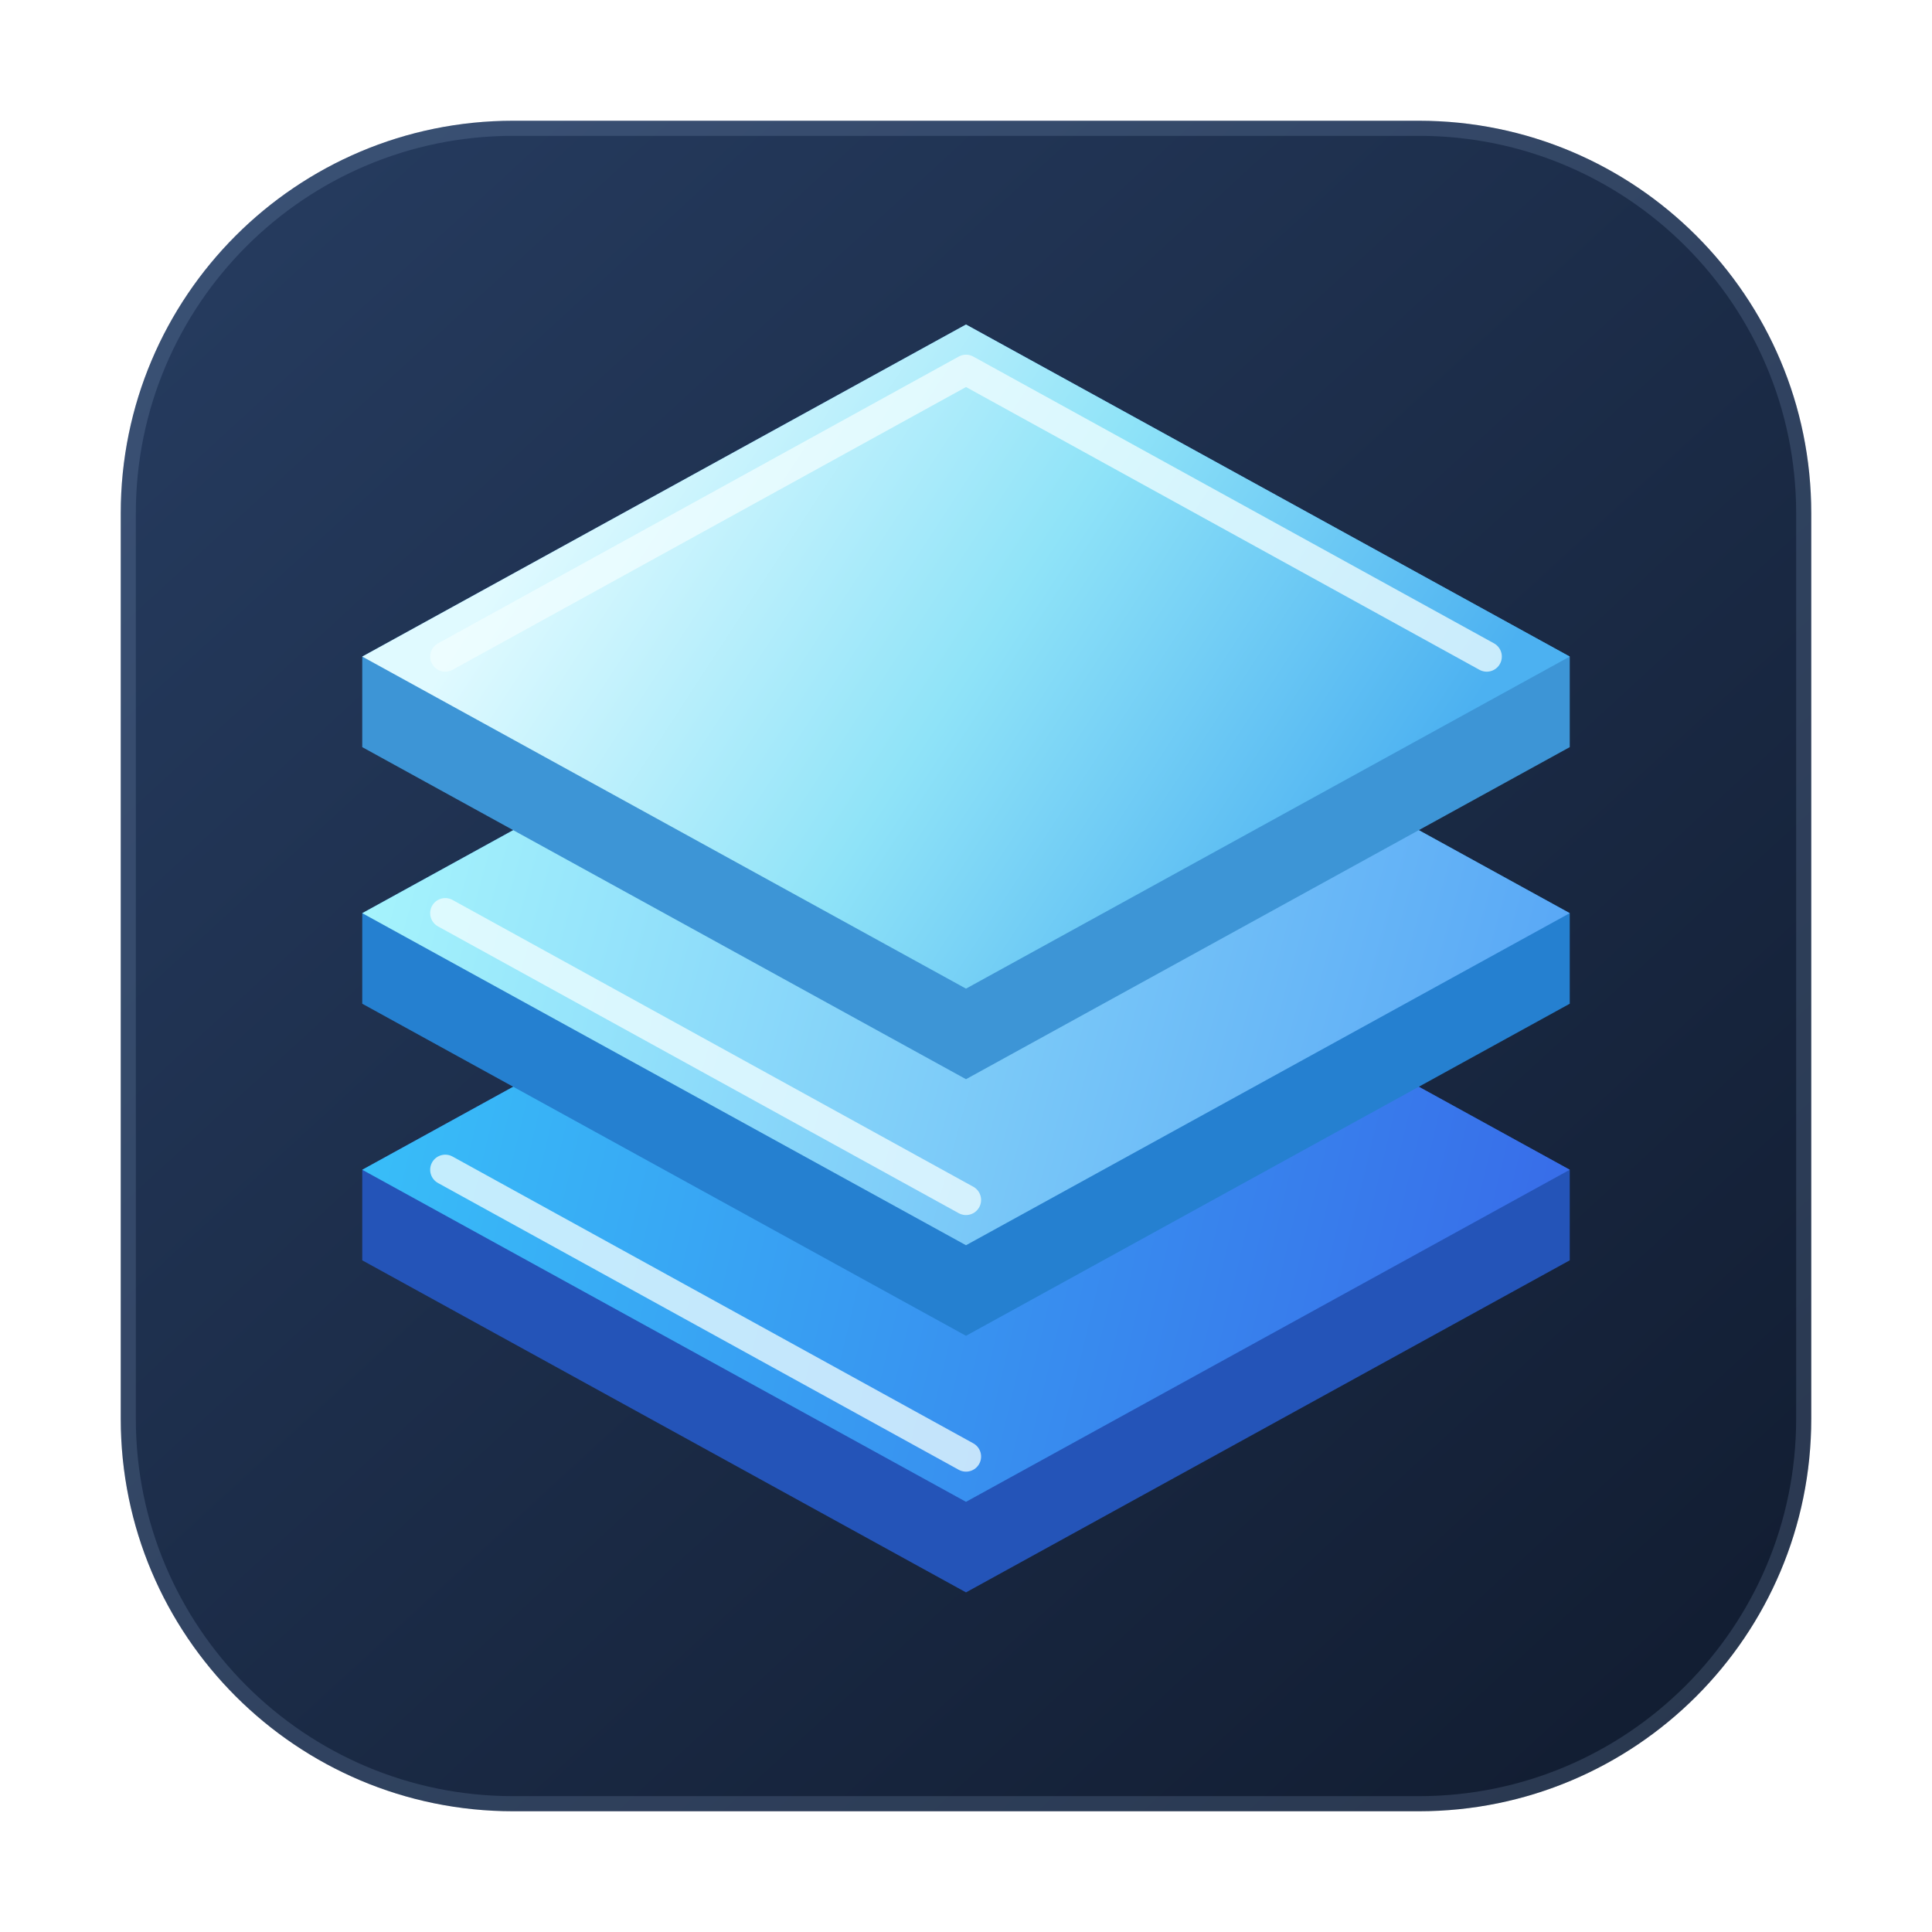
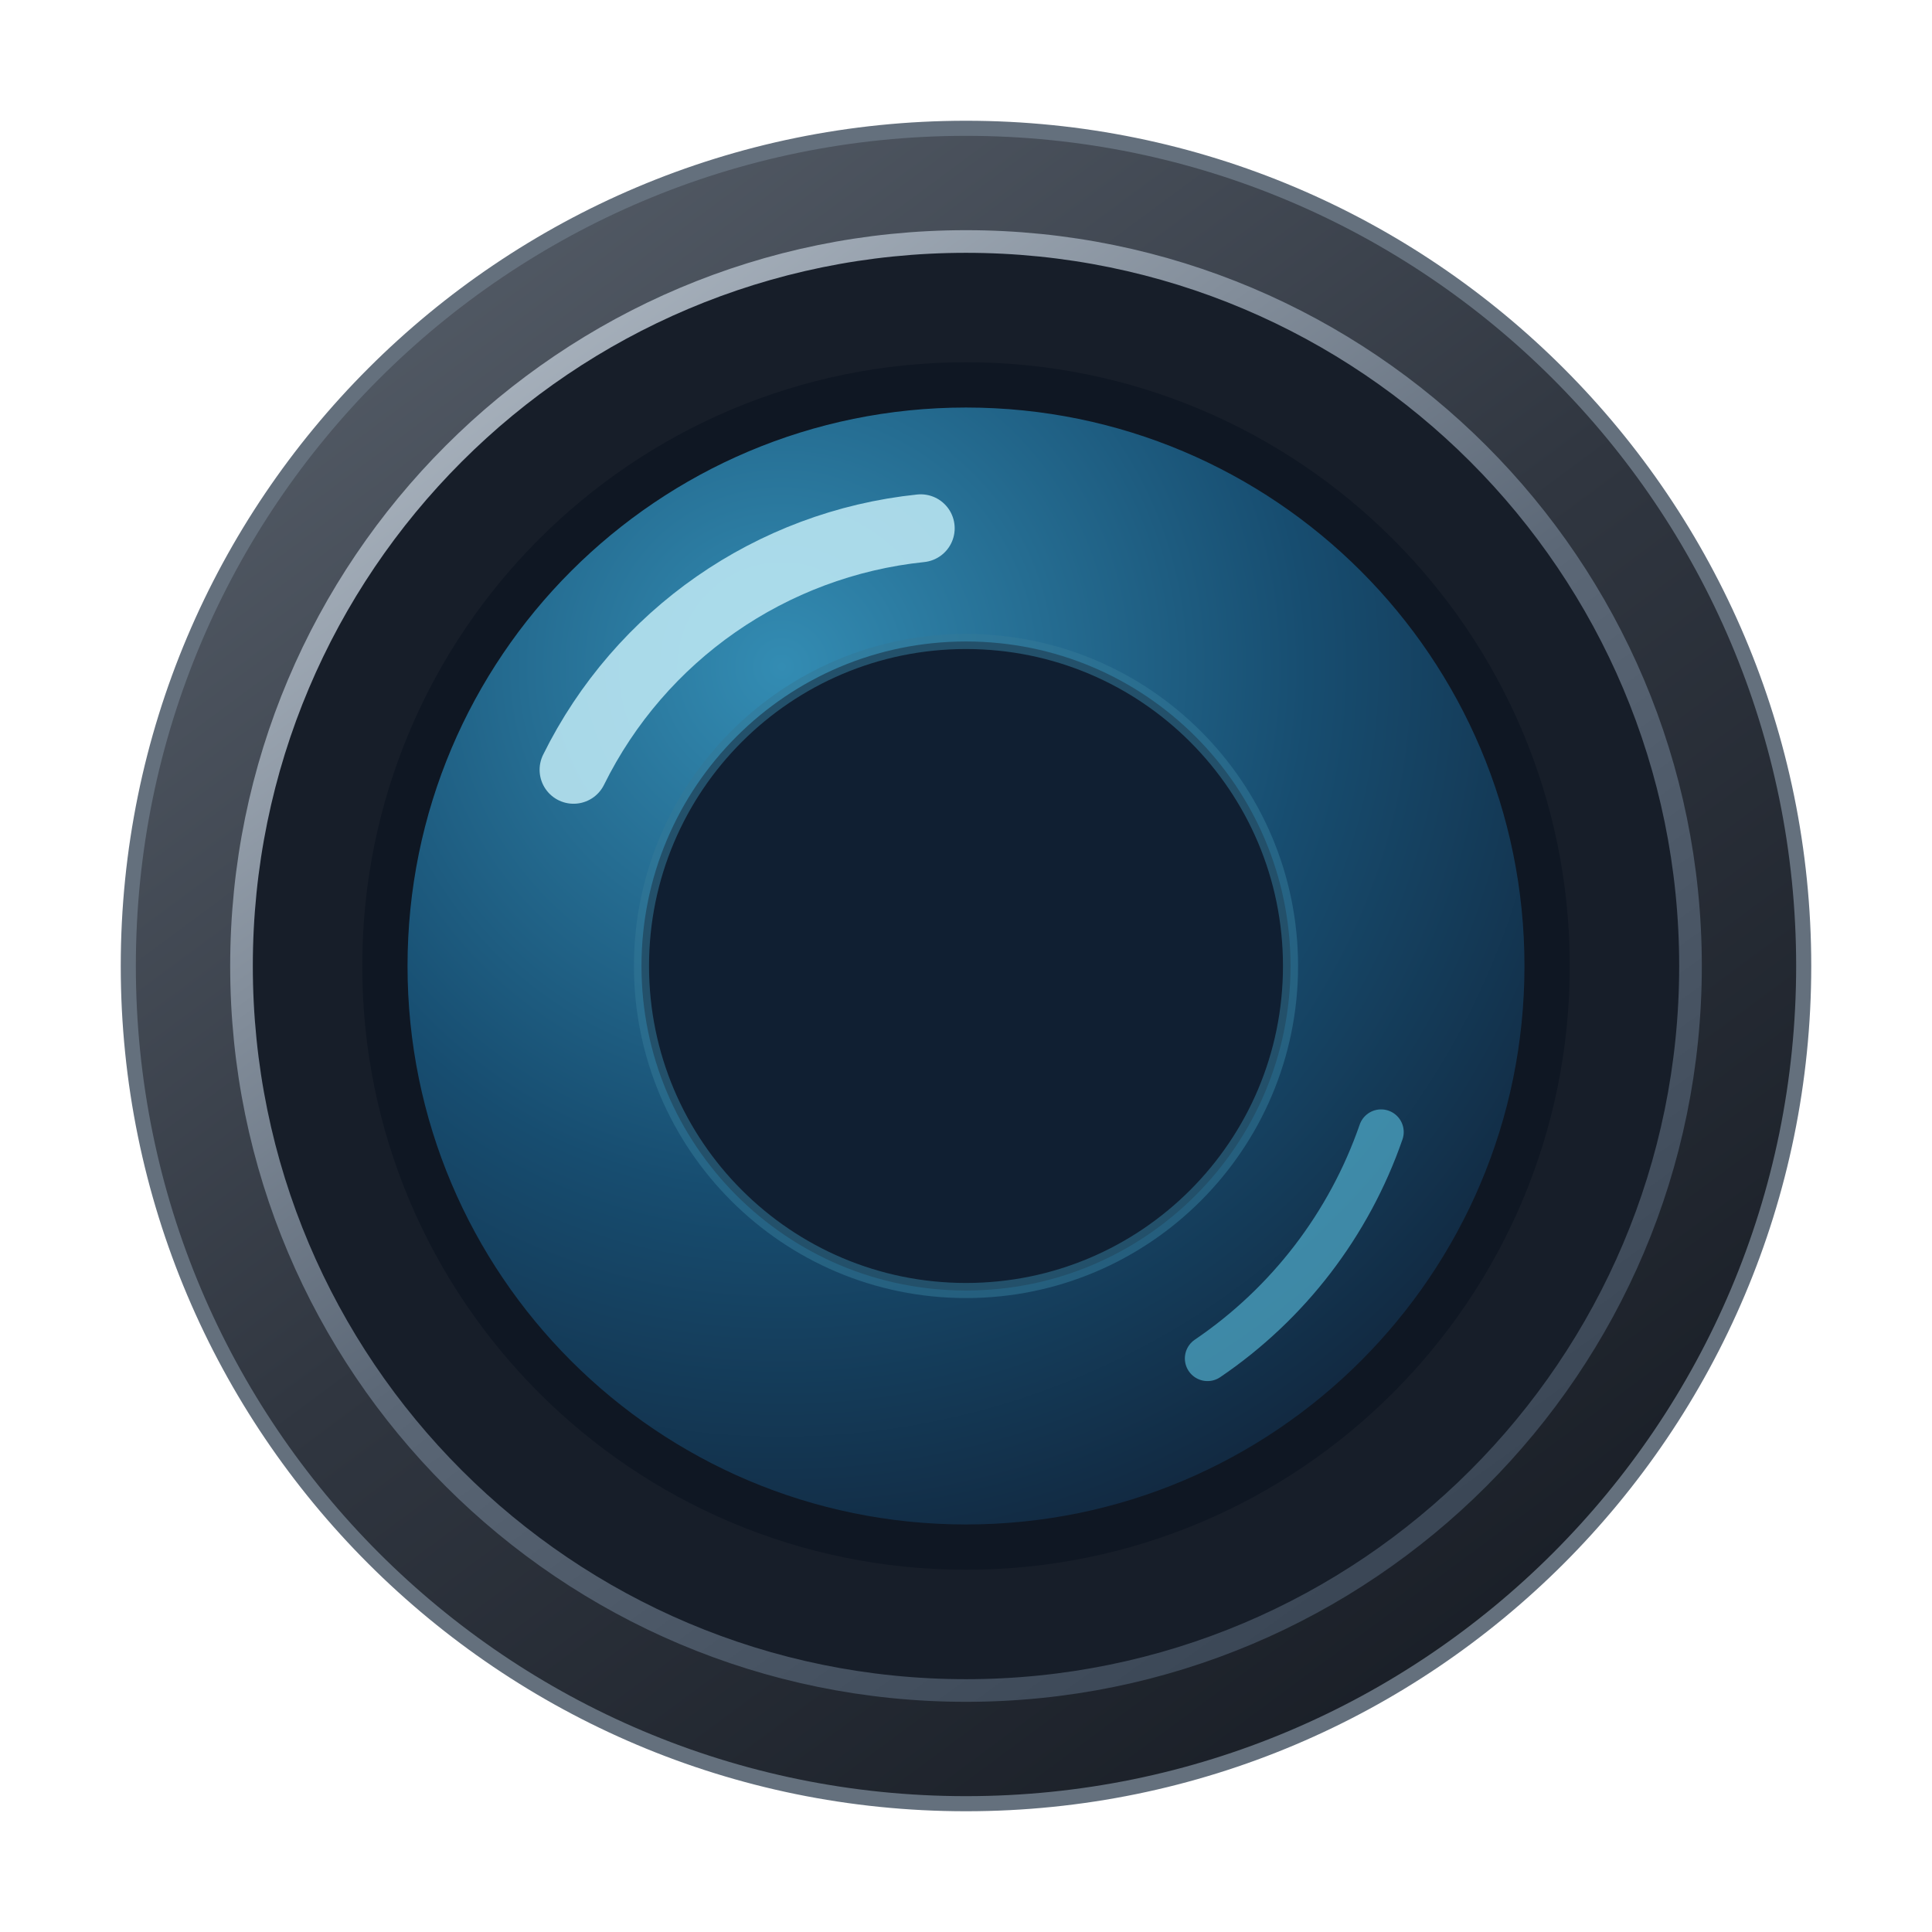
<svg xmlns="http://www.w3.org/2000/svg" width="256" height="256" viewBox="0 0 256 256">
  <defs>
-     <linearGradient id="background" x1="24" y1="18" x2="228" y2="240" gradientUnits="userSpaceOnUse">
-       <stop stop-color="#263C60" />
-       <stop offset="1" stop-color="#111C30" />
+     <linearGradient id="barrel" x1="48" y1="28" x2="202" y2="236" gradientUnits="userSpaceOnUse">
+       <stop stop-color="#555D68" />
+       <stop offset=".48" stop-color="#303640" />
+       <stop offset="1" stop-color="#171C24" />
    </linearGradient>
-     <linearGradient id="bottom" x1="48" y1="158" x2="208" y2="196" gradientUnits="userSpaceOnUse">
-       <stop stop-color="#38BDF8" />
-       <stop offset="1" stop-color="#3868E8" />
-     </linearGradient>
-     <linearGradient id="middle" x1="48" y1="124" x2="208" y2="168" gradientUnits="userSpaceOnUse">
-       <stop stop-color="#A5F3FC" />
-       <stop offset="1" stop-color="#53A2F5" />
-     </linearGradient>
-     <linearGradient id="top" x1="76" y1="62" x2="174" y2="126" gradientUnits="userSpaceOnUse">
-       <stop stop-color="#E0FAFF" />
-       <stop offset=".5" stop-color="#8FE3F8" />
-       <stop offset="1" stop-color="#4CB1F1" />
+     <radialGradient id="glass" cx=".34" cy=".24" r=".88">
+       <stop stop-color="#338CB3" />
+       <stop offset=".52" stop-color="#174D70" />
+       <stop offset="1" stop-color="#102035" />
+     </radialGradient>
+     <linearGradient id="rim" x1="66" y1="44" x2="190" y2="216" gradientUnits="userSpaceOnUse">
+       <stop stop-color="#A9B3BE" />
+       <stop offset=".5" stop-color="#5B6776" />
+       <stop offset="1" stop-color="#374352" />
    </linearGradient>
  </defs>
-   <rect x="16" y="16" width="224" height="224" rx="52" fill="url(#background)" />
-   <rect x="17" y="17" width="222" height="222" rx="51" fill="none" stroke="#9AB5DC" stroke-opacity=".18" stroke-width="2" />
-   <path d="M48 155 128 111 208 155 208 167 128 211 48 167Z" fill="#2454B8" />
-   <path d="M48 155 128 111 208 155 128 199Z" fill="url(#bottom)" />
-   <path d="M48 121 128 77 208 121 208 133 128 177 48 133Z" fill="#2580D0" />
-   <path d="M48 121 128 77 208 121 128 165Z" fill="url(#middle)" />
-   <path d="M48 87 128 43 208 87 208 99 128 143 48 99Z" fill="#3D95D6" />
-   <path d="M48 87 128 43 208 87 128 131Z" fill="url(#top)" />
-   <path d="M59 87 128 49 197 87M59 121 128 159M59 155 128 193" fill="none" stroke="#F0FDFF" stroke-opacity=".76" stroke-width="4" stroke-linecap="round" stroke-linejoin="round" />
+   <circle cx="128" cy="128" r="111" fill="url(#barrel)" stroke="#64707D" stroke-width="2" />
+   <circle cx="128" cy="128" r="96" fill="#171E29" stroke="url(#rim)" stroke-width="3" />
+   <circle cx="128" cy="128" r="77" fill="url(#glass)" stroke="#0F1723" stroke-width="6" />
+   <circle cx="128" cy="128" r="43" fill="#101F32" stroke="#347897" stroke-opacity=".55" stroke-width="2" />
+   <path d="M76 102a58 58 0 0 1 46-32" fill="none" stroke="#BEE9F4" stroke-width="9" stroke-linecap="round" opacity=".86" />
+   <path d="M160 180a60 60 0 0 0 23-30" fill="none" stroke="#55B7D5" stroke-width="6" stroke-linecap="round" opacity=".65" />
</svg>
